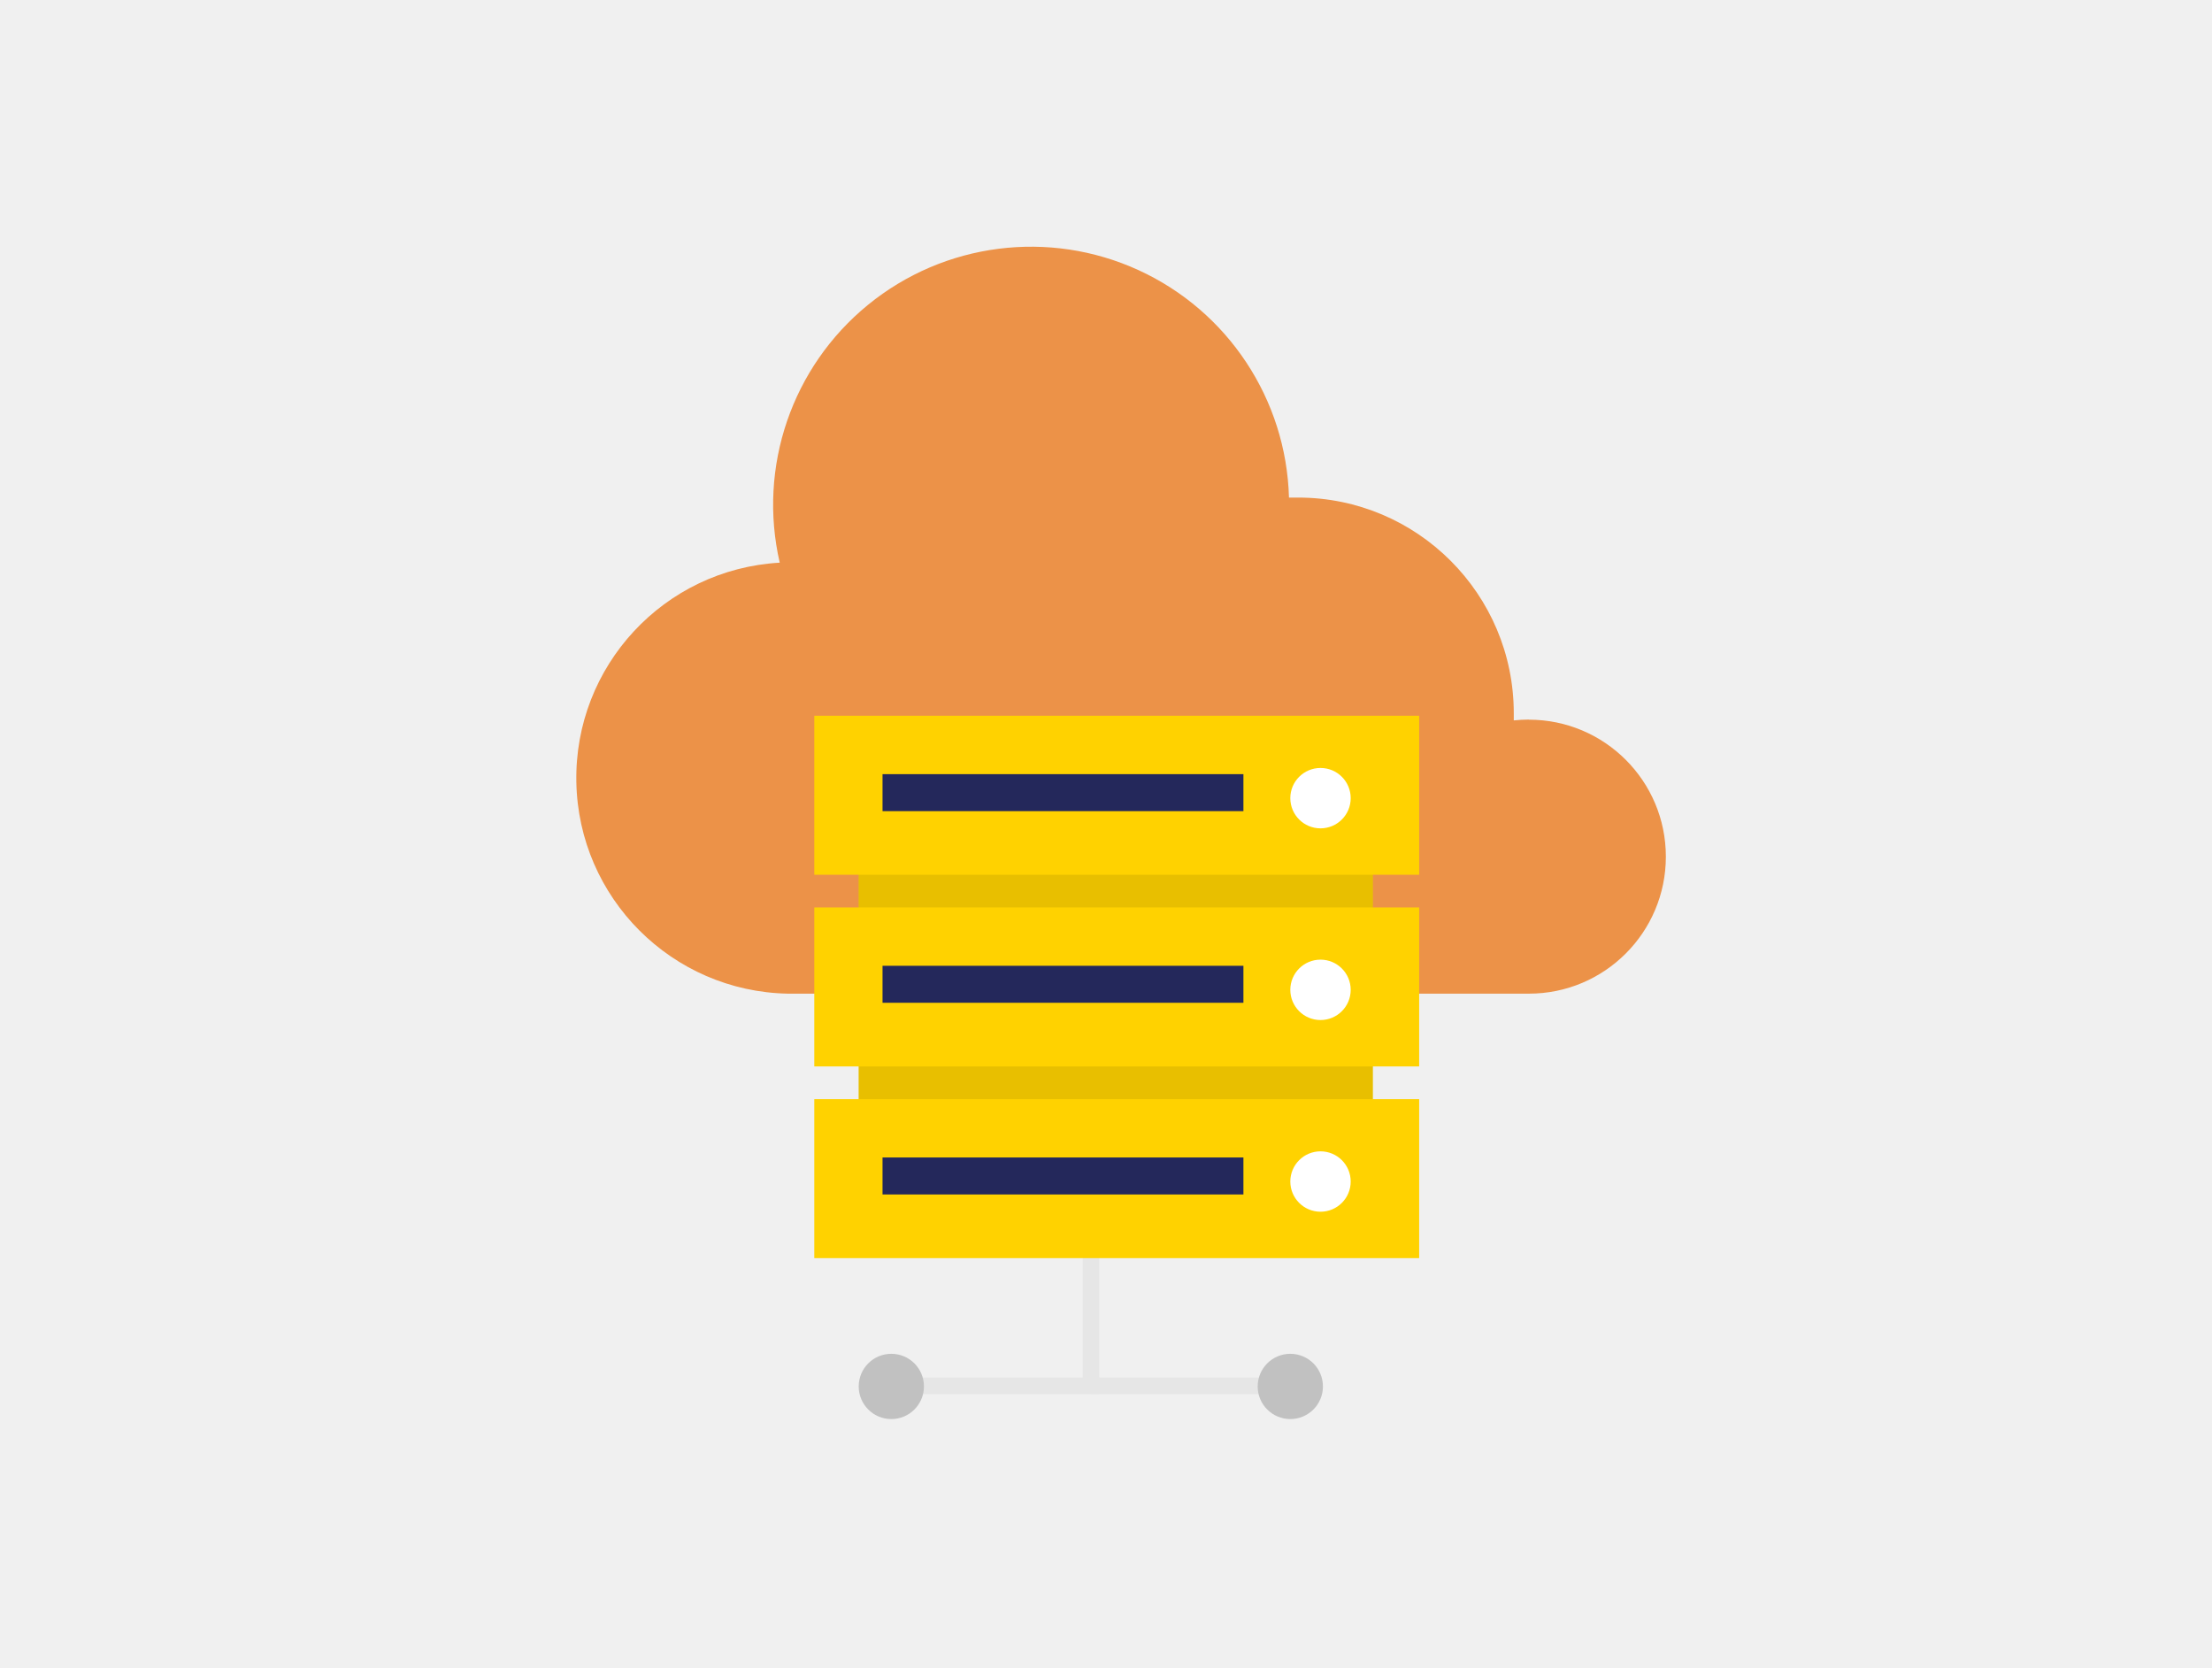
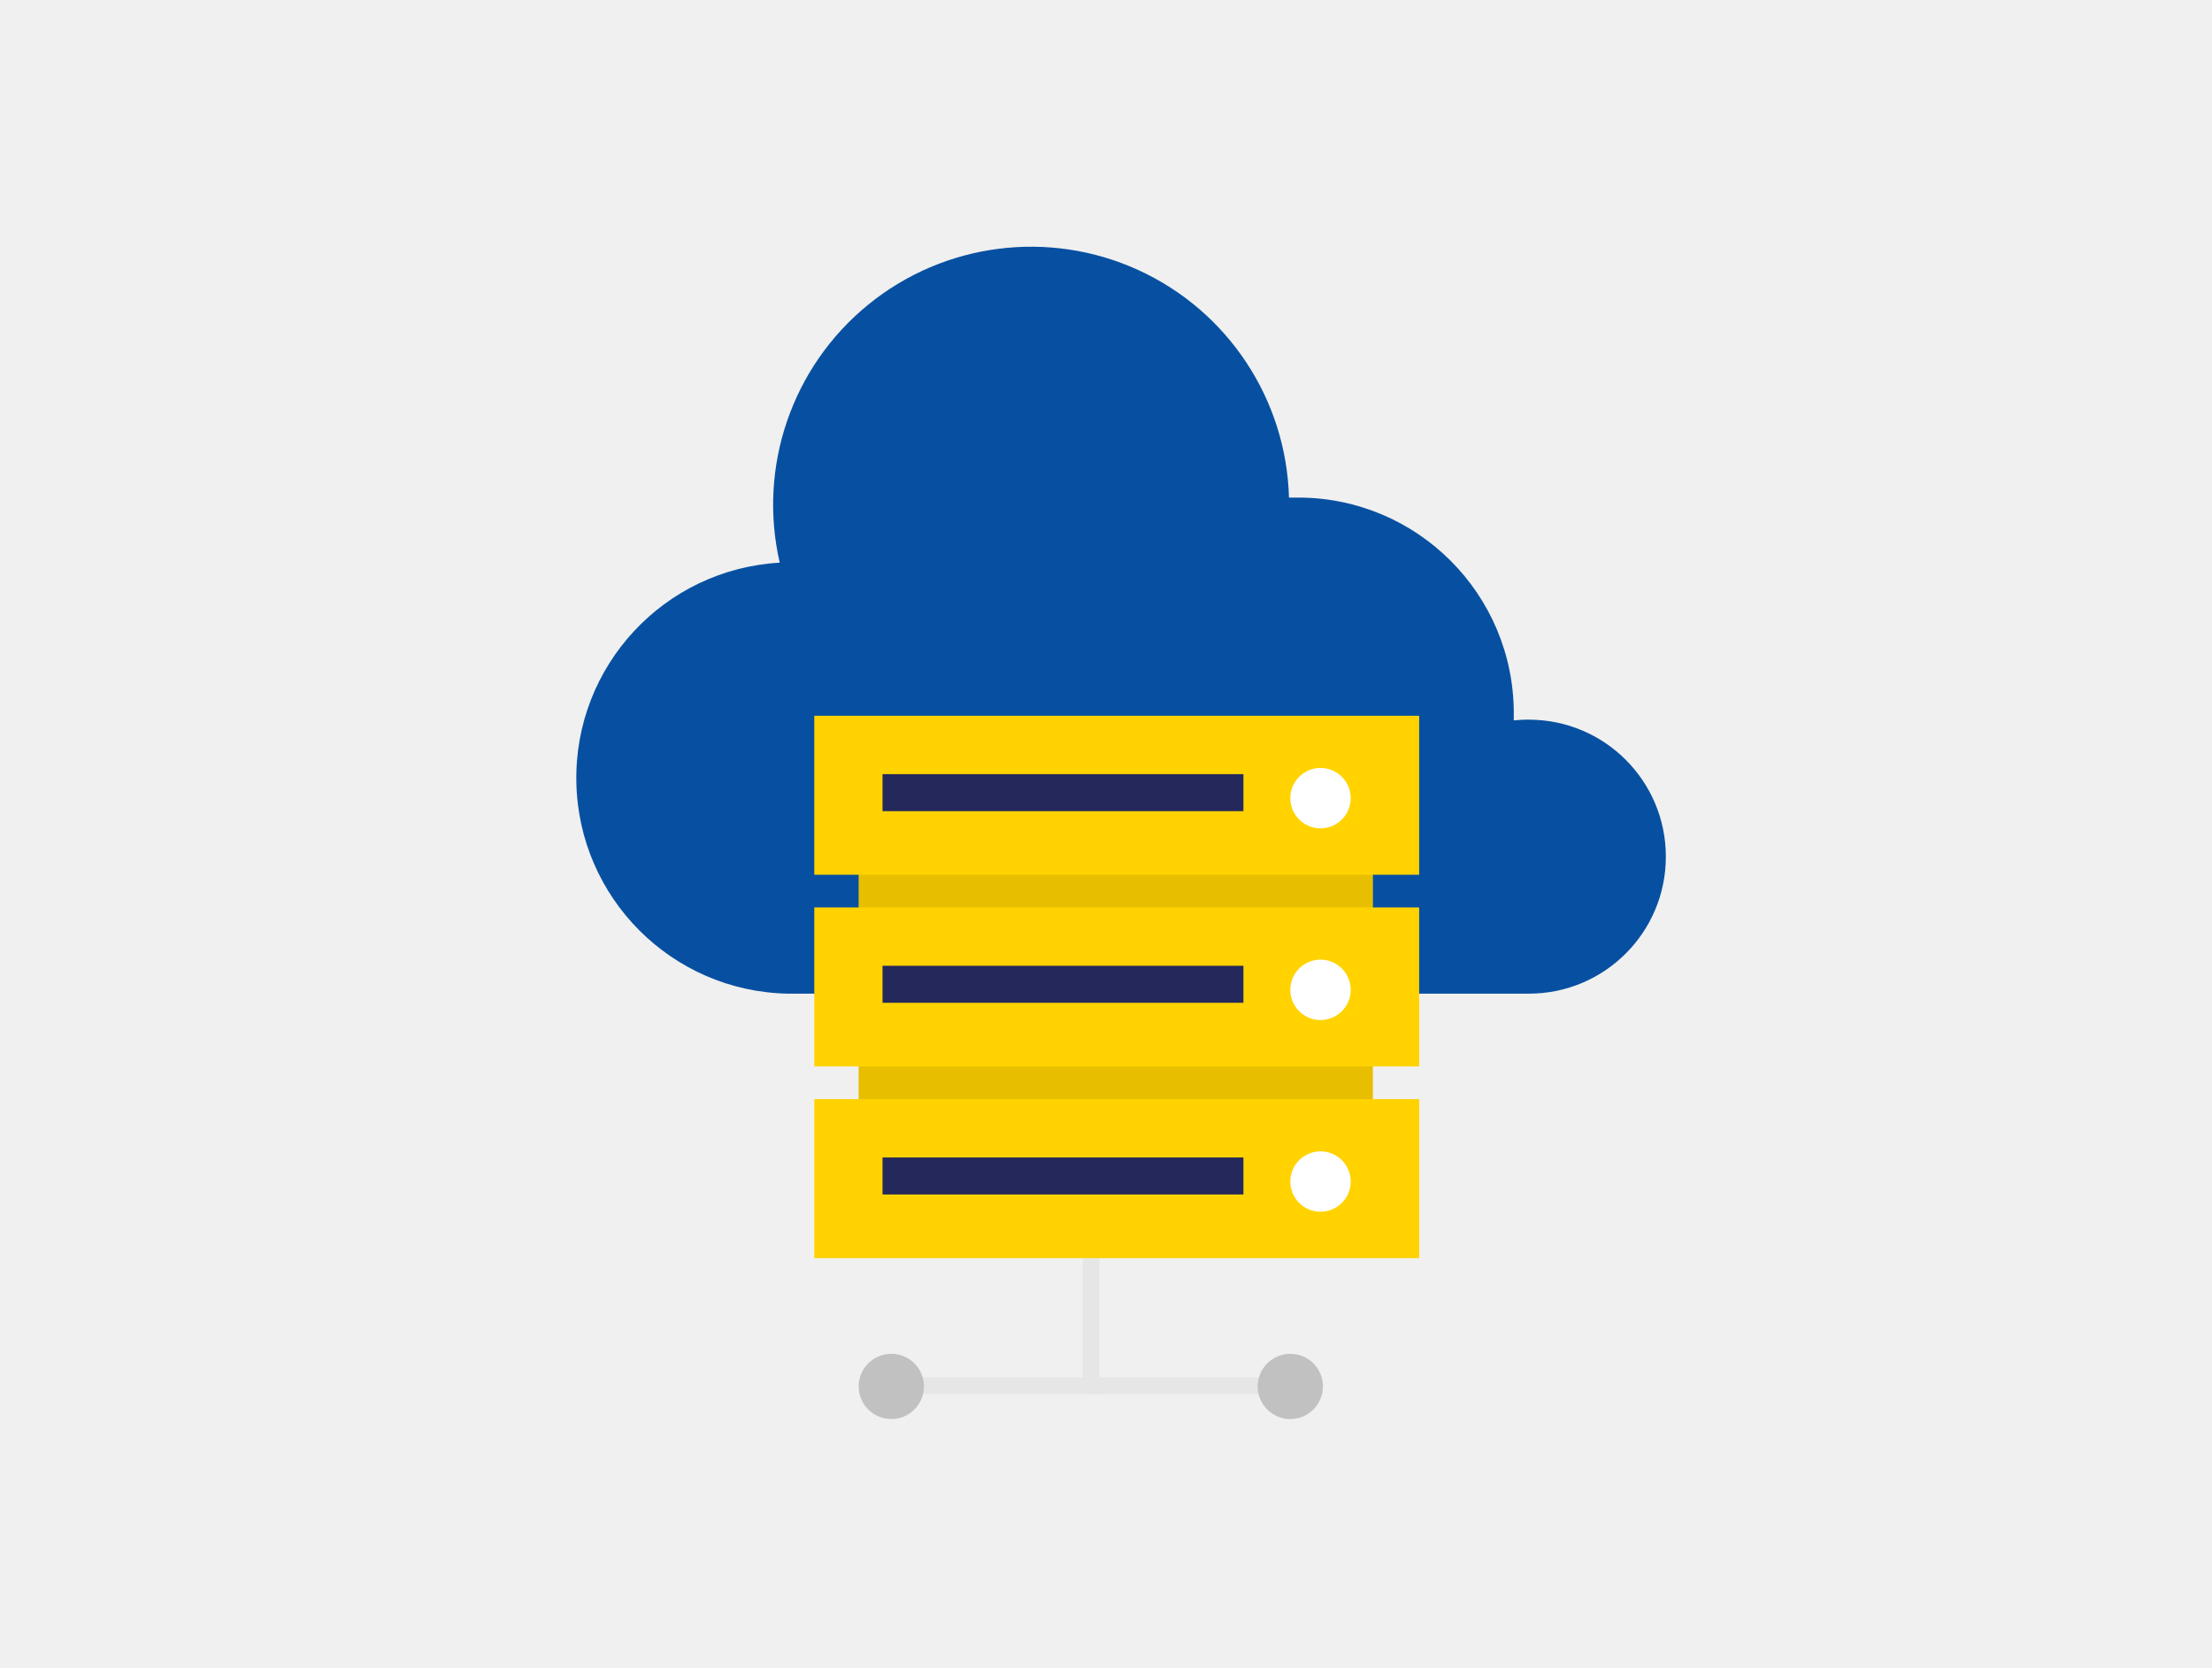
<svg xmlns="http://www.w3.org/2000/svg" id="Layer_1" data-name="Layer 1" viewBox="0 0 400 300" width="406" height="306" class="illustration styles_illustrationTablet__1DWOa">
  <polygon points="198.79 251.33 159.59 251.33 159.59 248.33 195.79 248.33 195.79 195.01 198.79 195.01 198.79 251.33" fill="#e6e6e6" />
-   <path d="M276.48,129.37c-.93,0-1.84.06-2.74.15,0-.43,0-.86,0-1.29a39,39,0,0,0-39-39c-.55,0-1.1,0-1.65,0A46.65,46.65,0,1,0,141,101a39,39,0,0,0,1.47,77.93h134a24.77,24.77,0,0,0,0-49.54Z" fill="#ec9248" />
+   <path d="M276.48,129.37c-.93,0-1.84.06-2.74.15,0-.43,0-.86,0-1.29a39,39,0,0,0-39-39c-.55,0-1.1,0-1.65,0A46.65,46.65,0,1,0,141,101a39,39,0,0,0,1.47,77.93h134a24.77,24.77,0,0,0,0-49.54Z" fill="#0750a1" />
  <rect x="155.27" y="153.28" width="92.99" height="58.61" fill="#ffd200" />
  <rect x="155.27" y="153.28" width="92.99" height="58.61" opacity="0.09" />
  <rect x="147.25" y="128.68" width="109.38" height="28.75" fill="#ffd200" />
  <rect x="159.59" y="139.24" width="65.26" height="6.69" fill="#24285b" />
  <circle cx="238.79" cy="143.58" r="5.46" fill="#fff" />
  <rect x="147.25" y="163.34" width="109.38" height="28.75" fill="#ffd200" />
  <rect x="159.59" y="173.89" width="65.26" height="6.69" fill="#24285b" />
  <circle cx="238.79" cy="178.24" r="5.46" fill="#fff" />
  <rect x="147.25" y="198" width="109.38" height="28.75" fill="#ffd200" />
  <rect x="159.59" y="208.55" width="65.26" height="6.69" fill="#24285b" />
  <circle cx="238.79" cy="212.9" r="5.46" fill="#fff" />
  <rect x="197.29" y="248.33" width="36.04" height="3" fill="#e6e6e6" />
  <circle cx="161.18" cy="249.95" r="5.9" fill="#c1c1c1" />
  <circle cx="233.33" cy="249.95" r="5.9" fill="#c1c1c1" />
</svg>
